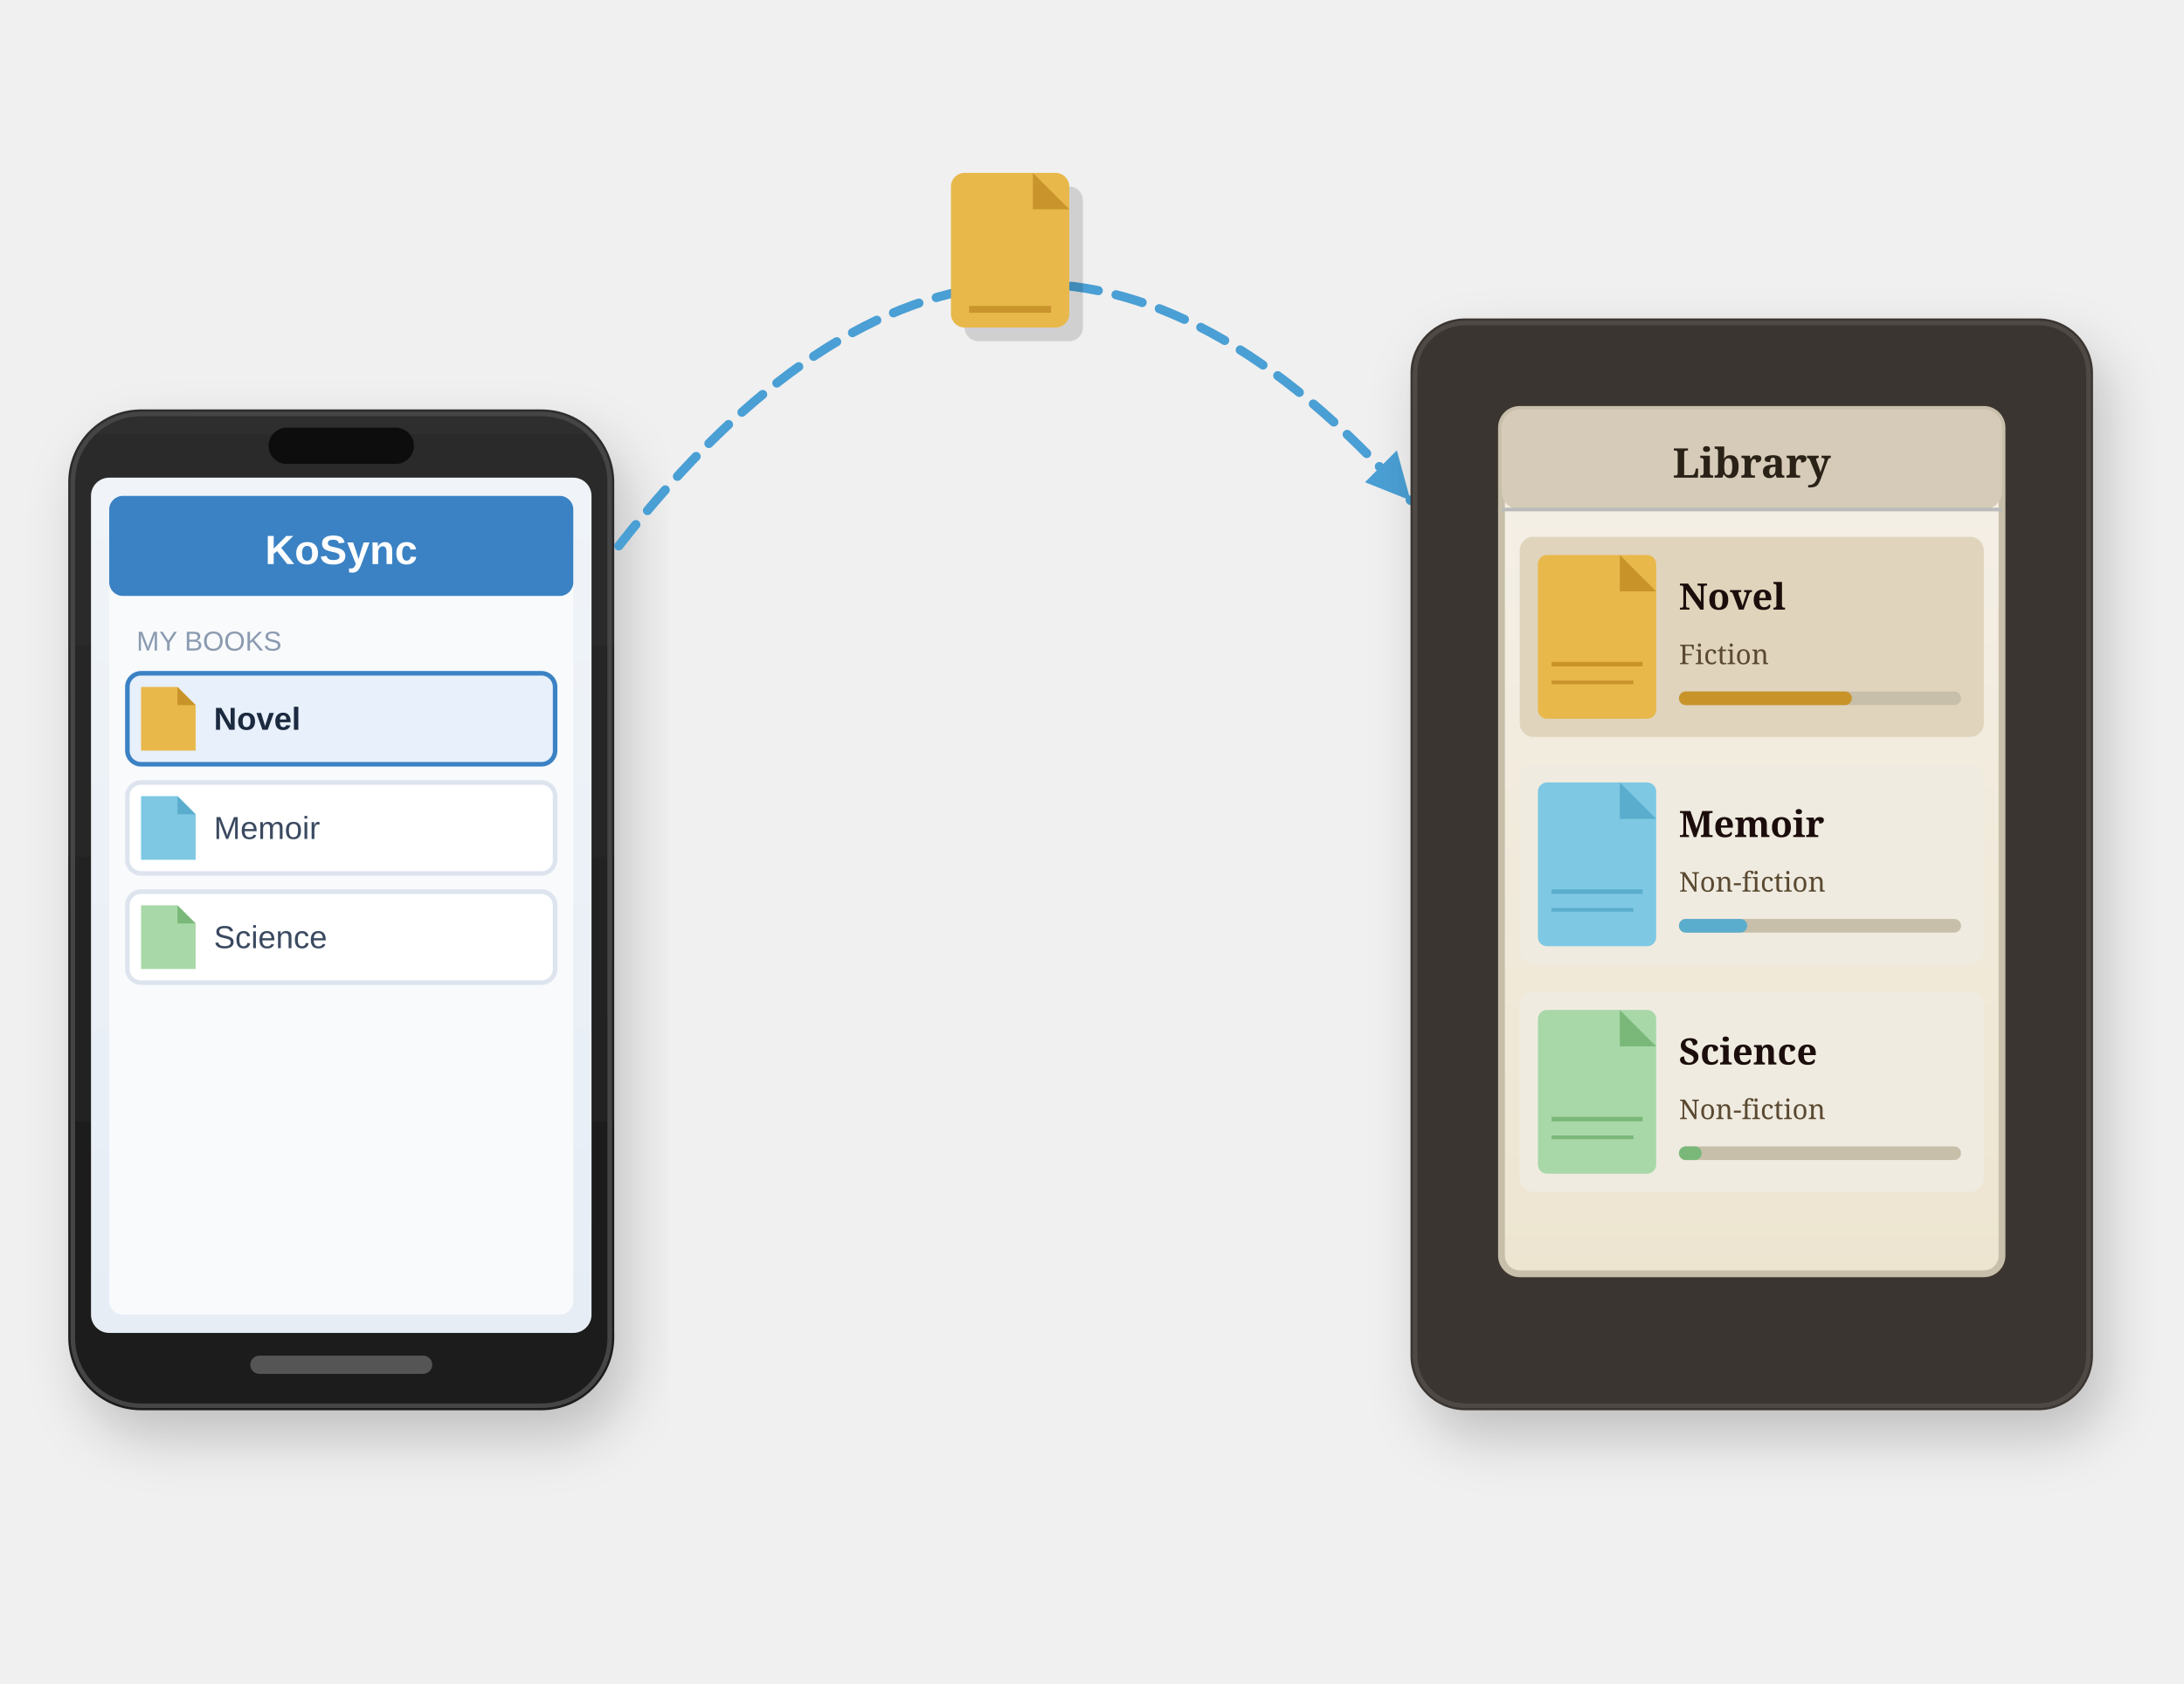
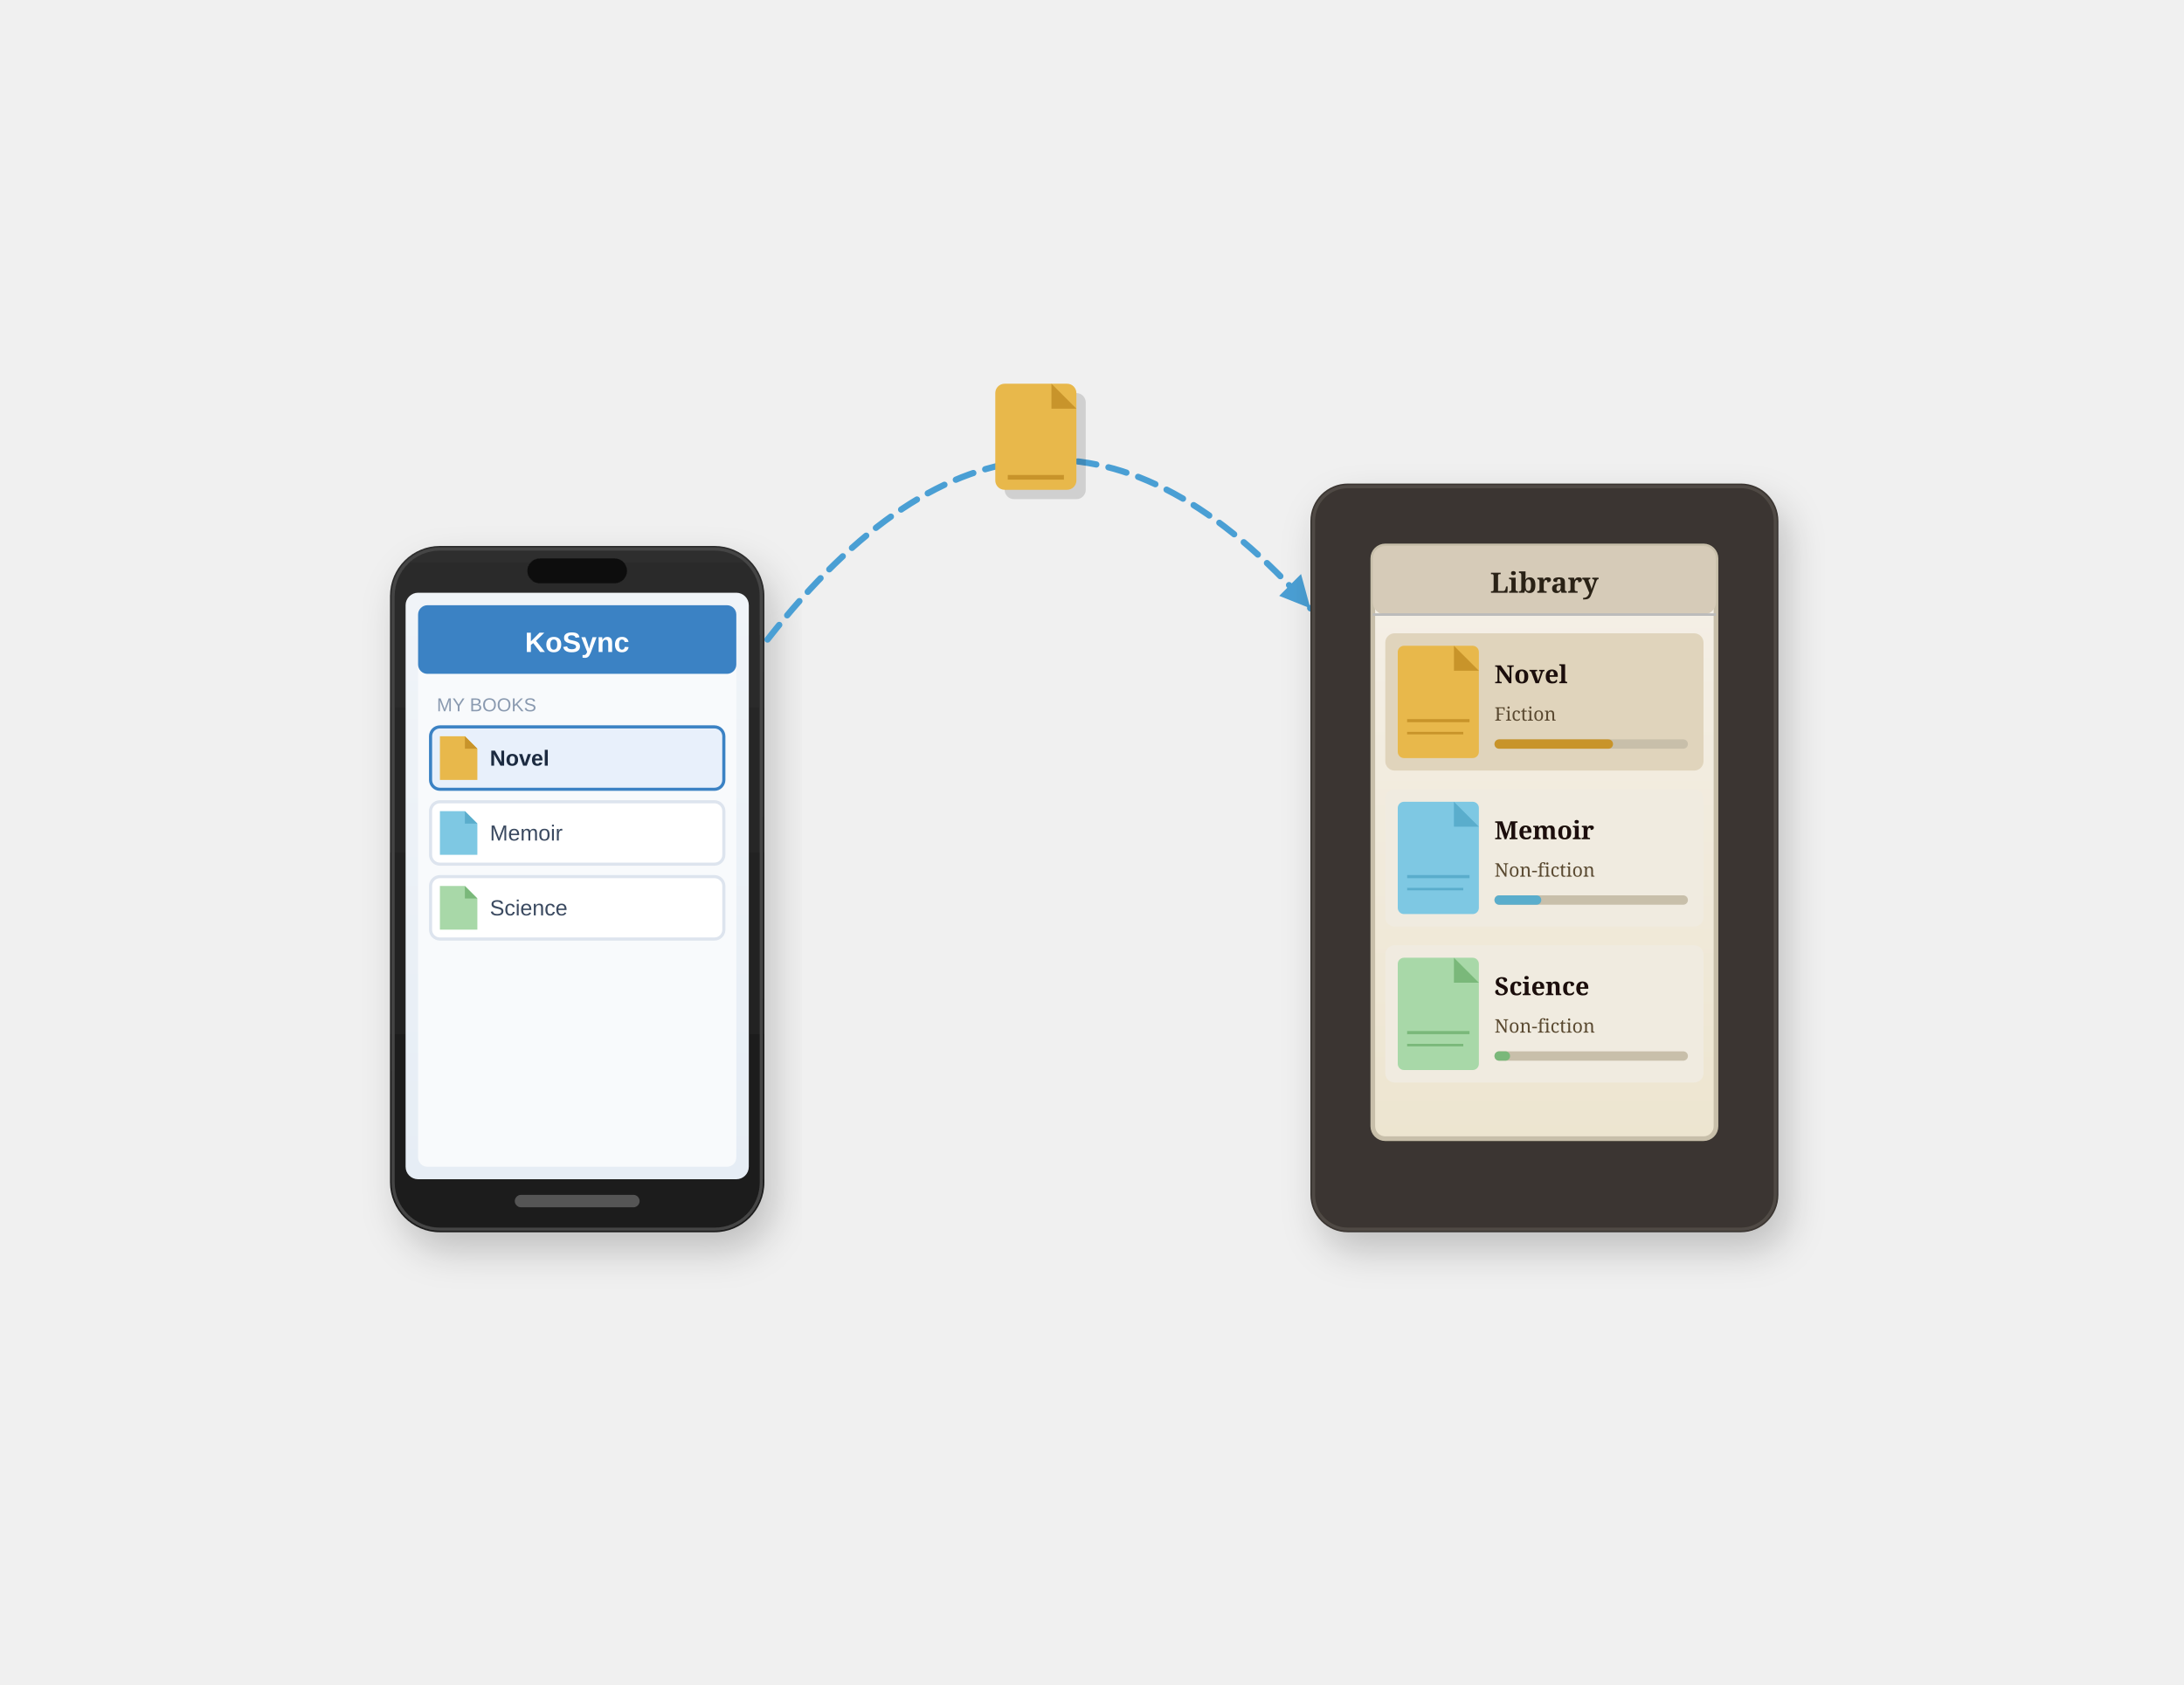
- <svg xmlns="http://www.w3.org/2000/svg" viewBox="65 10 480 370">
+ <svg xmlns="http://www.w3.org/2000/svg" viewBox="-45 -75 700 540" width="100%">
  <defs>
    <linearGradient id="phoneBg" x1="0%" y1="0%" x2="0%" y2="100%">
      <stop offset="0%" style="stop-color:#2d2d2d;stop-opacity:1" />
      <stop offset="100%" style="stop-color:#1a1a1a;stop-opacity:1" />
    </linearGradient>
    <linearGradient id="screenGrad" x1="0%" y1="0%" x2="0%" y2="100%">
      <stop offset="0%" style="stop-color:#f5f0e8;stop-opacity:1" />
      <stop offset="100%" style="stop-color:#ede5d0;stop-opacity:1" />
    </linearGradient>
    <linearGradient id="phoneScreen" x1="0%" y1="0%" x2="0%" y2="100%">
      <stop offset="0%" style="stop-color:#f0f4f8;stop-opacity:1" />
      <stop offset="100%" style="stop-color:#e6edf5;stop-opacity:1" />
    </linearGradient>
    <filter id="shadow" x="-10%" y="-10%" width="120%" height="130%">
      <feDropShadow dx="3" dy="6" stdDeviation="6" flood-color="#00000033" />
    </filter>
  </defs>
  <g filter="url(#shadow)">
    <rect x="80" y="100" width="120" height="220" rx="16" ry="16" fill="url(#phoneBg)" />
    <rect x="81" y="101" width="118" height="218" rx="15" ry="15" fill="none" stroke="#444" stroke-width="1" />
    <rect x="85" y="115" width="110" height="188" rx="4" fill="url(#phoneScreen)" />
    <rect x="124" y="104" width="32" height="8" rx="4" fill="#111" />
    <rect x="120" y="308" width="40" height="4" rx="2" fill="#555" />
    <rect x="89" y="119" width="102" height="180" rx="3" fill="#f8fafc" />
    <rect x="89" y="119" width="102" height="22" rx="3" fill="#3b82c4" />
    <text x="140" y="134" font-family="Arial, sans-serif" font-size="9" fill="#ffffff" text-anchor="middle" font-weight="bold">KoSync</text>
    <text x="95" y="153" font-family="Arial, sans-serif" font-size="6" fill="#8a9ab0">MY BOOKS</text>
    <rect x="93" y="158" width="94" height="20" rx="3" fill="#e8f0fb" stroke="#3b82c4" stroke-width="1" />
    <path d="M 96 161 L 104 161 L 108 165 L 108 175 L 96 175 Z" fill="#e8b84b" />
    <path d="M 104 161 L 108 165 L 104 165 Z" fill="#c8942b" />
    <text x="112" y="168" font-family="Arial, sans-serif" font-size="7" fill="#1a2a40" dominant-baseline="central" font-weight="bold">Novel</text>
    <rect x="93" y="182" width="94" height="20" rx="3" fill="#ffffff" stroke="#dde4ee" stroke-width="1" />
    <path d="M 96 185 L 104 185 L 108 189 L 108 199 L 96 199 Z" fill="#7ec8e3" />
    <path d="M 104 185 L 108 189 L 104 189 Z" fill="#5aadcc" />
    <text x="112" y="192" font-family="Arial, sans-serif" font-size="7" fill="#3a4a60" dominant-baseline="central">Memoir</text>
    <rect x="93" y="206" width="94" height="20" rx="3" fill="#ffffff" stroke="#dde4ee" stroke-width="1" />
    <path d="M 96 209 L 104 209 L 108 213 L 108 223 L 96 223 Z" fill="#a8d8a8" />
    <path d="M 104 209 L 108 213 L 104 213 Z" fill="#7ab87a" />
    <text x="112" y="216" font-family="Arial, sans-serif" font-size="7" fill="#3a4a60" dominant-baseline="central">Science</text>
  </g>
  <path d="M 201 130 Q 287 20 375 120" fill="none" stroke="#4a9fd4" stroke-width="2" stroke-dasharray="6,4" stroke-linecap="round" />
  <polygon points="375,120 365,116 372,109" fill="#4a9fd4" />
  <g transform="translate(274, 48)">
    <rect x="3" y="3" width="26" height="34" rx="3" fill="#00000022" />
    <rect x="0" y="0" width="26" height="34" rx="3" fill="#e8b84b" />
    <path d="M 18 0 L 26 8 L 18 8 Z" fill="#c8942b" />
    <line x1="4" y1="30" x2="22" y2="30" stroke="#c8942b" stroke-width="1.5" />
  </g>
  <g filter="url(#shadow)">
    <rect x="375" y="80" width="150" height="240" rx="12" fill="#3a3530" />
    <rect x="376" y="81" width="148" height="238" rx="11" fill="none" stroke="#504a44" stroke-width="1" />
    <rect x="395" y="100" width="110" height="190" rx="4" fill="url(#screenGrad)" />
    <rect x="395" y="100" width="110" height="190" rx="4" fill="none" stroke="#c8bfaa" stroke-width="1.5" />
    <rect x="395" y="100" width="110" height="22" rx="4" fill="#d6cbb8" />
    <text x="450" y="115" font-family="Georgia, serif" font-size="9" fill="#2a2218" text-anchor="middle" font-weight="bold">Library</text>
    <line x1="395" y1="122" x2="505" y2="122" stroke="#bbb" stroke-width="0.8" />
    <rect x="399" y="128" width="102" height="44" rx="3" fill="#e0d4bc" stroke="#bbb0" stroke-width="1" />
    <rect x="403" y="132" width="26" height="36" rx="2" fill="#e8b84b" />
    <path d="M 421 132 L 429 140 L 421 140 Z" fill="#c8942b" />
    <line x1="406" y1="156" x2="426" y2="156" stroke="#c8942b" stroke-width="1" />
    <line x1="406" y1="160" x2="424" y2="160" stroke="#c8942b" stroke-width="0.8" />
    <text x="434" y="144" font-family="Georgia, serif" font-size="8" fill="#1a1008" font-weight="bold">Novel</text>
    <text x="434" y="156" font-family="Georgia, serif" font-size="6" fill="#5a4a30">Fiction</text>
    <rect x="434" y="162" width="62" height="3" rx="1.5" fill="#c8bfaa" />
    <rect x="434" y="162" width="38" height="3" rx="1.5" fill="#c8942b" />
    <rect x="399" y="178" width="102" height="44" rx="3" fill="#f0ebe0" stroke="#bbb0" stroke-width="1" />
    <rect x="403" y="182" width="26" height="36" rx="2" fill="#7ec8e3" />
    <path d="M 421 182 L 429 190 L 421 190 Z" fill="#5aadcc" />
    <line x1="406" y1="206" x2="426" y2="206" stroke="#5aadcc" stroke-width="1" />
    <line x1="406" y1="210" x2="424" y2="210" stroke="#5aadcc" stroke-width="0.8" />
    <text x="434" y="194" font-family="Georgia, serif" font-size="8" fill="#1a1008" font-weight="bold">Memoir</text>
    <text x="434" y="206" font-family="Georgia, serif" font-size="6" fill="#5a4a30">Non-fiction</text>
    <rect x="434" y="212" width="62" height="3" rx="1.5" fill="#c8bfaa" />
    <rect x="434" y="212" width="15" height="3" rx="1.5" fill="#5aadcc" />
    <rect x="399" y="228" width="102" height="44" rx="3" fill="#f0ebe0" stroke="#bbb0" stroke-width="1" />
    <rect x="403" y="232" width="26" height="36" rx="2" fill="#a8d8a8" />
    <path d="M 421 232 L 429 240 L 421 240 Z" fill="#7ab87a" />
    <line x1="406" y1="256" x2="426" y2="256" stroke="#7ab87a" stroke-width="1" />
    <line x1="406" y1="260" x2="424" y2="260" stroke="#7ab87a" stroke-width="0.8" />
    <text x="434" y="244" font-family="Georgia, serif" font-size="8" fill="#1a1008" font-weight="bold">Science</text>
    <text x="434" y="256" font-family="Georgia, serif" font-size="6" fill="#5a4a30">Non-fiction</text>
    <rect x="434" y="262" width="62" height="3" rx="1.5" fill="#c8bfaa" />
    <rect x="434" y="262" width="5" height="3" rx="1.5" fill="#7ab87a" />
  </g>
</svg>
